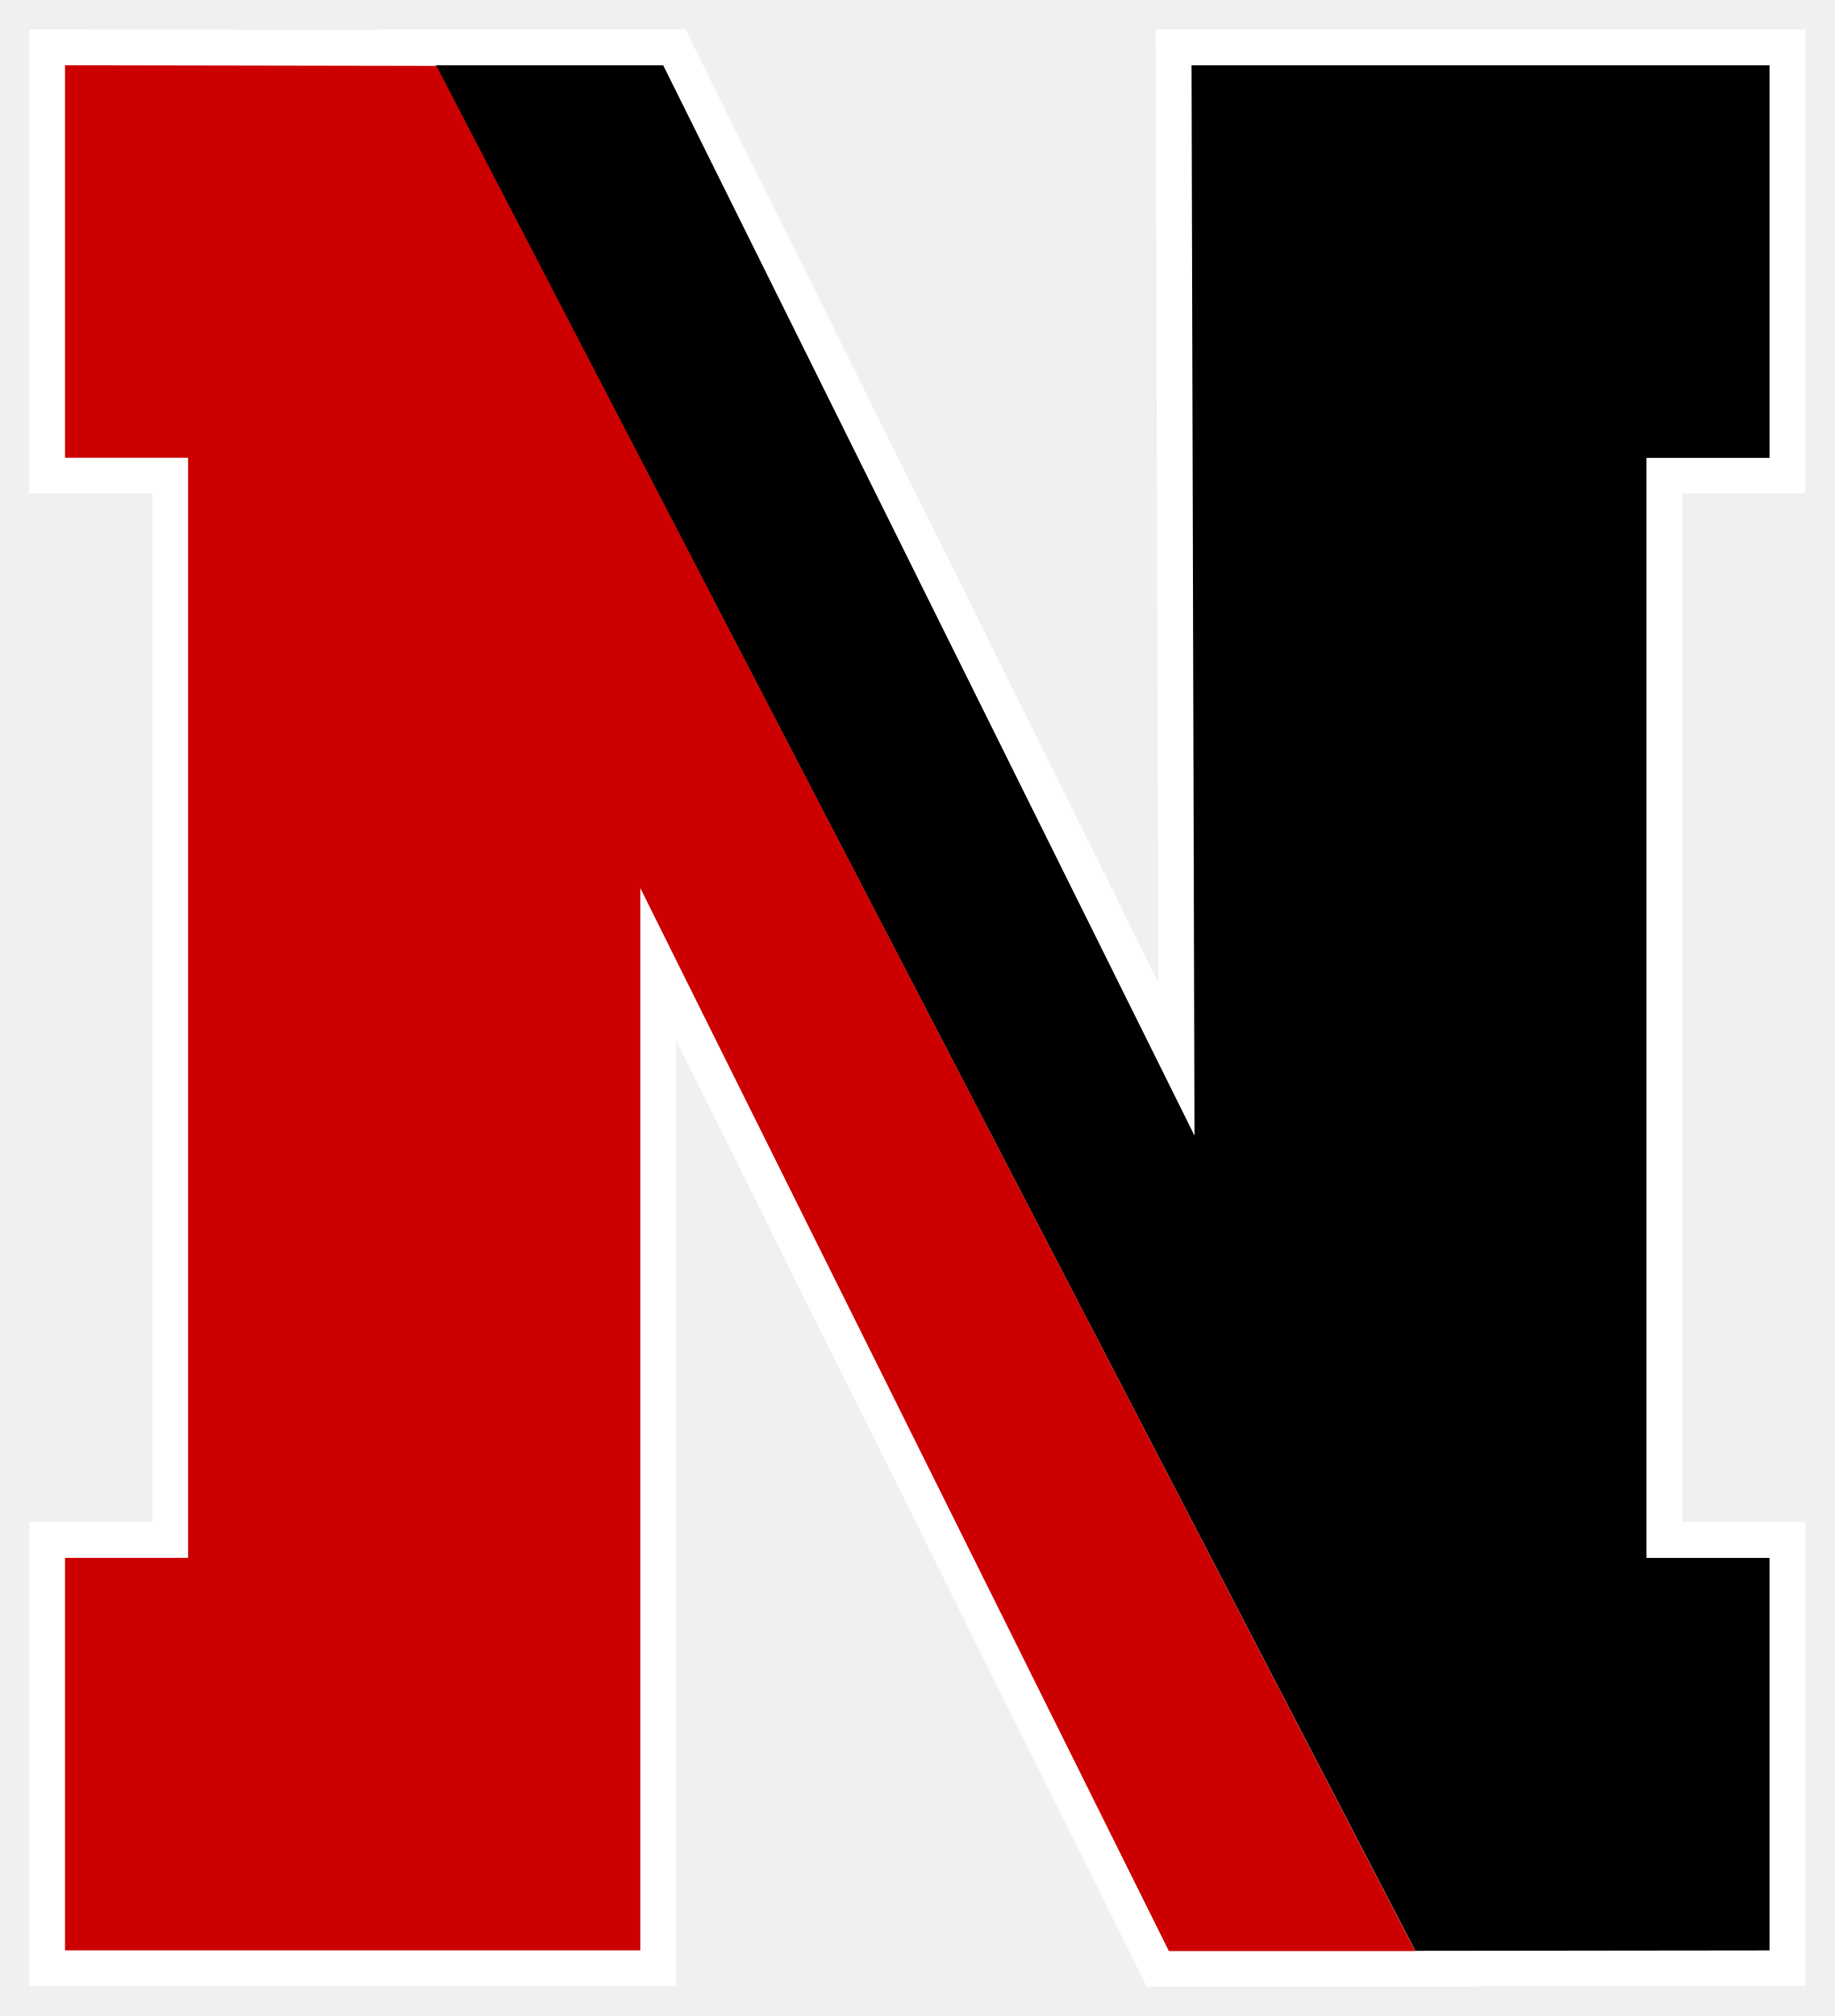
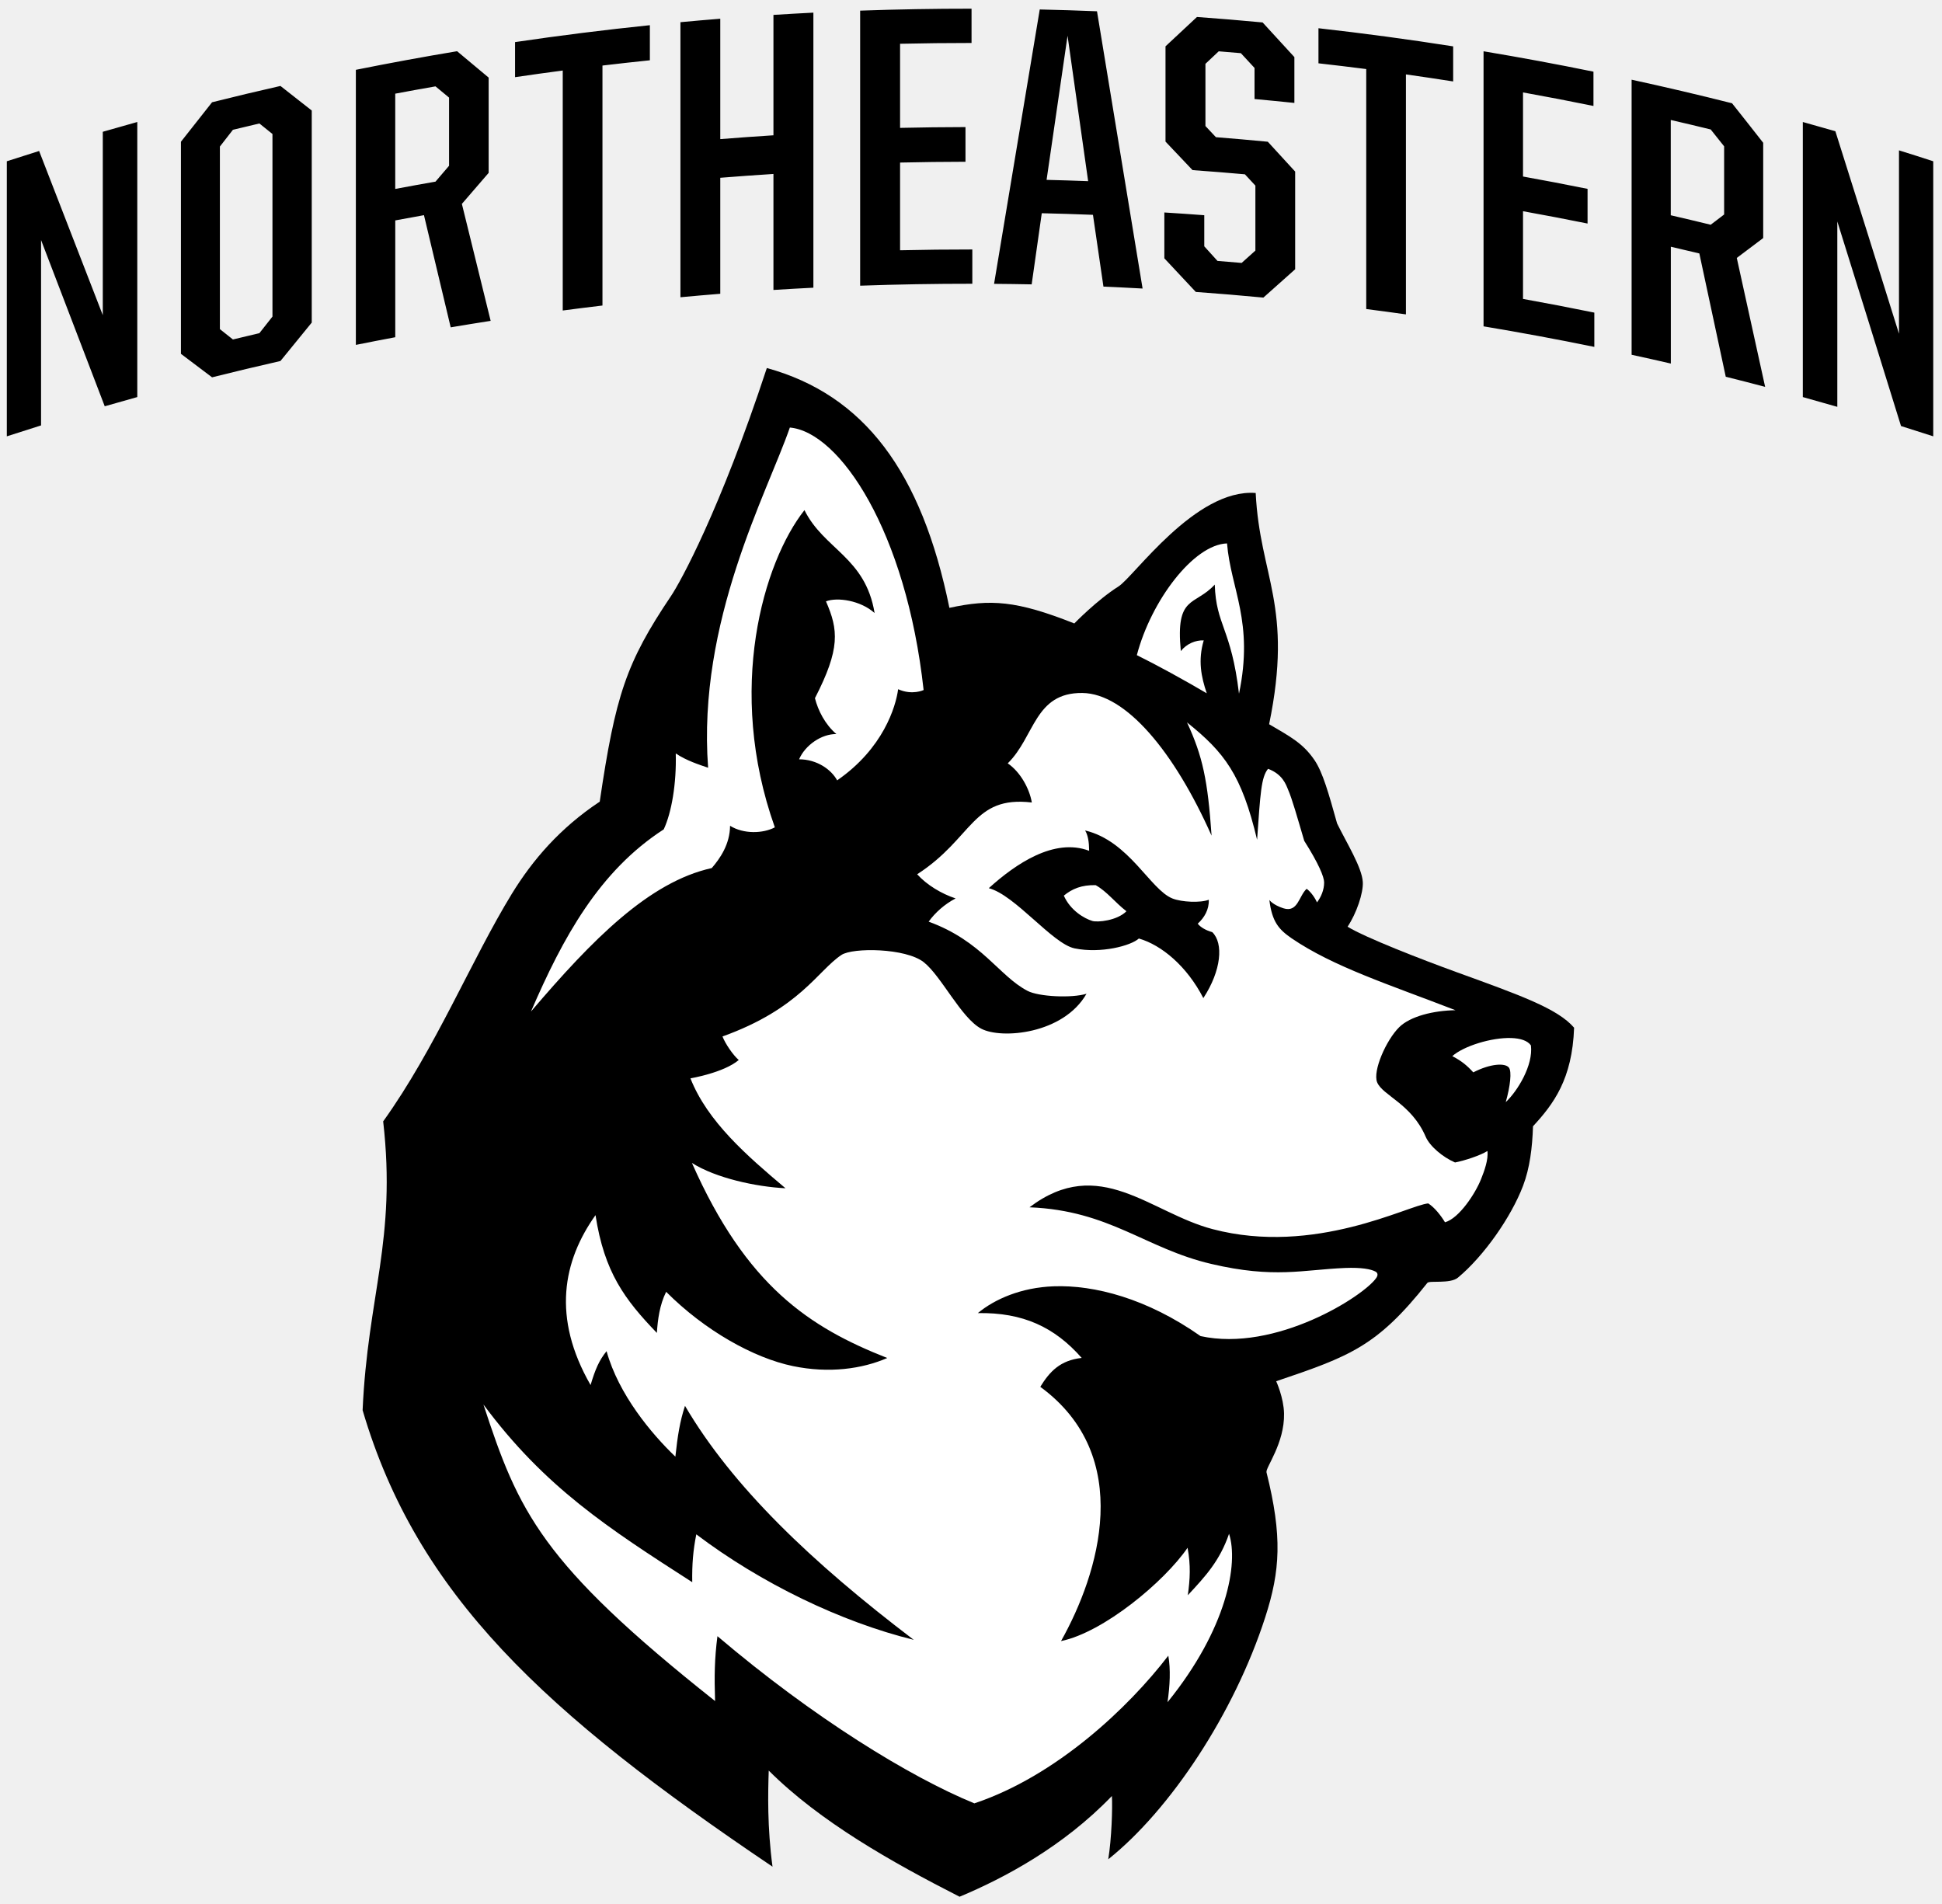
- <svg xmlns="http://www.w3.org/2000/svg" xml:space="preserve" height="68.701" viewBox="0 0 62.509 68.701" width="62.509" version="1.1">
-   <g transform="matrix(1.25 0 0 -1.25 -506.42 540.75)">
+ <svg xmlns="http://www.w3.org/2000/svg" height="245.05" viewBox="0 0 250 245.047" width="250">
+   <g transform="matrix(1.25 0 0 -1.25 -235.55 700.64)">
    <g>
-       <path d="m454.34 419.15v12.649h-17.704s0.056-19.843 0.072-25.978c-2.822 5.689-12.891 25.978-12.891 25.978h-8.409l0.008-0.016-9.483 0.018v-12.651h3.355v-28.044h-3.355v-12.648h17.628v25.789c2.806-5.644 12.829-25.807 12.829-25.807h8.921l-0.005 0.009 9.034 0.01v12.647h-3.354v28.044h3.354" fill="#fff" />
-       <path d="m417.01 430.82h6.202l14.481-29.179-0.081 29.179h15.754v-10.702h-3.354v-29.99h3.354v-10.701l-9.654-0.011-26.702 51.404" />
-       <path d="m443.71 379.41h-6.715l-14.407 28.979v-28.961h-15.68v10.701h3.355v29.991h-3.355v10.701l10.122-0.018 26.68-51.393" fill="#c00" />
+       <path d="m125.07 1.115c-4.78-0.003-9.57 0.081-14.34 0.25v35.408c4.81-0.17 9.63-0.252 14.44-0.25v-4.412c-3.1-0.003-6.2 0.032-9.3 0.102v-11.291c2.8-0.063 5.61-0.098 8.42-0.102v-4.465c-2.81 0.004-5.62 0.039-8.42 0.102v-10.826c3.06-0.069 6.13-0.103 9.2-0.102v-4.414zm8.78 0.1c-1.96 11.759-3.92 23.534-5.88 35.32 1.62 0.013 3.23 0.034 4.84 0.067 0.43-3.053 0.86-6.105 1.3-9.157 2.19 0.05 4.39 0.118 6.59 0.205 0.45 3.08 0.9 6.161 1.35 9.241 1.68 0.072 3.36 0.155 5.04 0.248-1.96-11.911-3.91-23.809-5.87-35.692-2.46-0.1-4.92-0.178-7.37-0.232zm-29.14 0.408c-1.72 0.086-3.43 0.183-5.142 0.291v15.498c-2.282 0.144-4.564 0.309-6.845 0.492v-15.498c-1.711 0.138-3.419 0.286-5.129 0.446v35.408c1.709-0.159 3.418-0.308 5.129-0.446v-14.933c2.281-0.183 4.563-0.347 6.845-0.492v14.933c1.712-0.108 3.422-0.204 5.142-0.291v-35.408zm49.38 0.557c-1.35 1.253-2.7 2.512-4.05 3.779v12.264c1.16 1.218 2.32 2.443 3.48 3.672 2.25 0.16 4.49 0.34 6.74 0.539 0.45 0.484 0.9 0.971 1.35 1.457v8.363c-0.59 0.528-1.18 1.057-1.77 1.588-1.03-0.091-2.07-0.177-3.11-0.26-0.57-0.628-1.14-1.252-1.7-1.877v-4.004c-1.72-0.129-3.43-0.248-5.14-0.353v5.902c1.35 1.435 2.7 2.877 4.05 4.326 2.9 0.21 5.8 0.454 8.7 0.729 1.36-1.223 2.73-2.439 4.09-3.647v-12.574c-1.17-1.286-2.35-2.567-3.52-3.842-2.23-0.214-4.45-0.409-6.68-0.586-0.45-0.48-0.9-0.959-1.35-1.437v-8.006c0.57-0.539 1.14-1.075 1.71-1.611 0.95 0.076 1.9 0.155 2.85 0.238 0.59 0.633 1.17 1.267 1.76 1.902v4.002c1.71 0.157 3.42 0.324 5.13 0.502v-5.9c-1.37-1.493-2.73-2.981-4.09-4.461-2.82-0.265-5.63-0.499-8.45-0.705zm-70.43 1.059c-5.795 0.599-11.583 1.324-17.355 2.176v4.516c2.043-0.302 4.091-0.587 6.138-0.857v30.893c1.704-0.225 3.408-0.439 5.114-0.641v-30.892c2.033-0.242 4.068-0.468 6.103-0.678v-4.516zm86.07 0.391v4.516c2.05 0.23 4.1 0.479 6.15 0.74v30.892c1.7 0.218 3.41 0.448 5.11 0.688v-30.893c2.03 0.287 4.05 0.589 6.08 0.907v-4.516c-5.77-0.905-11.55-1.683-17.34-2.334zm-32.3 0.967c0.88 6.237 1.77 12.477 2.65 18.72-1.78-0.068-3.57-0.124-5.35-0.168 0.9-6.186 1.8-12.37 2.7-18.552zm-78.588 1.992c-4.354 0.726-8.697 1.524-13.031 2.394v35.409c1.689-0.339 3.38-0.667 5.072-0.985v-15.037c1.23-0.23 2.462-0.457 3.695-0.676 1.146 4.808 2.293 9.621 3.442 14.44 1.713-0.29 3.428-0.567 5.144-0.834-1.235-5.025-2.471-10.044-3.705-15.057 1.149-1.336 2.298-2.669 3.447-3.994v-12.264c-1.355-1.139-2.71-2.271-4.064-3.396zm132.14 0.008v35.408c4.76 0.795 9.52 1.677 14.26 2.646v-4.412c-3.05-0.624-6.11-1.212-9.18-1.763v-11.291c2.78 0.5 5.54 1.029 8.31 1.587v-4.464c-2.77-0.559-5.53-1.089-8.31-1.588v-10.826c3.03 0.545 6.06 1.126 9.07 1.742v-4.414c-4.7-0.961-9.42-1.835-14.15-2.625zm19.06 3.658v35.41c1.69 0.365 3.37 0.742 5.05 1.131v-15.037c1.22 0.282 2.45 0.57 3.67 0.863 1.13 5.285 2.27 10.576 3.4 15.871 1.7 0.424 3.39 0.858 5.07 1.303-1.21-5.537-2.43-11.071-3.65-16.596 1.14-0.858 2.27-1.712 3.4-2.56v-12.264c-1.33-1.703-2.67-3.397-4.01-5.086-4.29-1.083-8.61-2.096-12.93-3.035zm-173.94 0.805c-2.94 0.666-5.874 1.367-8.802 2.101-1.336 1.685-2.674 3.382-4.008 5.082v27.301c1.335 1.002 2.672 2.01 4.008 3.025 2.928-0.734 5.863-1.434 8.802-2.101 1.343-1.655 2.685-3.303 4.03-4.946v-27.3c-1.345-1.059-2.687-2.115-4.03-3.162zm19.961 0.054c0.583 0.481 1.164 0.962 1.746 1.446v8.775c-0.583 0.68-1.164 1.361-1.746 2.043-1.729 0.302-3.456 0.615-5.183 0.939v-12.263c1.727-0.325 3.454-0.639 5.183-0.94zm159.02 4.326c1.72 0.396 3.43 0.803 5.14 1.221 0.58 0.723 1.15 1.447 1.73 2.172v8.775c-0.58 0.441-1.15 0.879-1.73 1.319-1.71-0.419-3.43-0.825-5.14-1.221v-12.266zm-197.41 0.26c-1.484 0.412-2.963 0.831-4.44 1.26v23.605c-2.739-7.074-5.471-14.118-8.197-21.134-1.387 0.434-2.774 0.874-4.158 1.324l-0 35.41c1.467-0.477 2.937-0.946 4.408-1.406v-23.863c2.726 7.105 5.459 14.237 8.197 21.4 1.396-0.404 2.791-0.797 4.19-1.186v-35.41zm214.41 0.002v35.408c1.48 0.412 2.96 0.83 4.44 1.258v-23.861c2.74 8.747 5.47 17.526 8.2 26.332 1.38 0.434 2.77 0.874 4.15 1.324v-35.406c-1.46-0.477-2.93-0.947-4.41-1.406v23.605c-2.72-8.718-5.45-17.409-8.19-26.068-1.4-0.404-2.79-0.797-4.19-1.186zm-198.69 0.188c0.56 0.451 1.121 0.902 1.682 1.355v23.504c-0.561 0.711-1.122 1.422-1.682 2.135-1.138 0.267-2.273 0.536-3.408 0.812-0.559-0.445-1.119-0.889-1.678-1.332v-23.504c0.559-0.719 1.119-1.437 1.678-2.156 1.135-0.276 2.27-0.549 3.408-0.814zm65.325 31.48c-6.046 18.36-11.145 27.581-12.329 29.338-5.789 8.597-7.169 12.833-9.183 26.483-5.135 3.41-8.642 7.51-11.307 11.85-5.189 8.46-9.831 19.91-16.572 29.31 1.738 15.22-1.994 22.42-2.647 37.18 6.995 23.76 23.405 38.97 52.768 58.76-0.685-5.11-0.581-9.53-0.486-12.37 6.597 6.58 15.817 11.78 24.567 16.24 5.69-2.38 13.29-6.4 19.61-12.97 0.09 1.54-0.04 5.52-0.47 8.15 7.97-6.36 16.21-18.77 20.21-31.16 1.93-5.97 2.22-10.41 0.16-18.66-0.14-0.59 2.34-3.73 2.26-7.56-0.04-2.05-1.01-4.16-1.01-4.16 9.48-3.21 12.97-4.47 19.46-12.66 0.27-0.34 2.94 0.16 3.94-0.68 3.36-2.8 6.85-7.8 8.38-11.82 0.87-2.29 1.19-4.89 1.28-7.66 2.62-2.84 5.06-6.05 5.29-12.69-2.13-2.47-6.92-4.17-15.1-7.14-4.66-1.69-11.82-4.48-14.06-5.86 1.17-1.76 2.03-4.35 1.96-5.73-0.1-1.9-2.07-5.03-3.31-7.56-1.09-3.89-1.84-6.568-2.9-8.143-1.48-2.178-3.11-3.024-5.85-4.632 3.14-15.259-1.19-18.938-1.73-29.768-7.75-0.599-15.66 10.767-17.66 12.029-2.78 1.758-5.69 4.764-5.69 4.764-7.46-2.958-10.79-3.152-16.08-2.008-3.58-17.545-10.97-27.41-23.501-30.873z" transform="matrix(.8 0 0 -.8 188.44 560.51)" />
+       <path d="m101.68 55.033c-2.939 8.481-11.929 24.95-10.522 43.793-1.134-0.389-2.802-0.916-4.166-1.84 0.107 3.874-0.539 7.624-1.549 9.774-8.304 5.37-12.973 13.91-17.089 23.45 7.911-9.28 15.199-16.68 23.275-18.47 1.066-1.24 2.333-3.05 2.355-5.44 1.75 1.09 4.25 1 5.764 0.2-6.322-17.757-1.468-34.143 3.812-40.836 2.51 5.067 7.84 6.046 9.03 13.246-1.79-1.609-4.77-2.07-6.26-1.504 1.6 3.669 1.86 6.093-1.42 12.465 0.4 1.586 1.31 3.386 2.76 4.621-1.9-0.033-4.02 1.425-4.8 3.248 2.3 0.005 4.14 1.315 4.9 2.71 5.93-4.097 7.55-9.48 7.85-11.731 1.83 0.816 3.28 0.103 3.28 0.103-2.24-20.425-10.8-33.218-17.22-33.789zm56.28 14.916c-4.33 0.148-9.78 7.403-11.61 14.383 2.63 1.299 6.01 3.157 9 4.91-0.72-2.118-1.15-4.236-0.39-6.81-1.04-0.045-2.19 0.423-2.95 1.377-0.7-7.269 1.78-5.744 4.37-8.559 0.17 5.28 2.12 5.609 3.12 14.045 1.94-9.254-1.06-13.448-1.54-19.346zm-18.62 19.254c-6.17-0.074-6.12 5.636-9.61 9.057 1.65 1.129 2.81 3.3 3.1 5.04-7.66-0.9-7.54 4.58-14.76 9.24 1.25 1.38 3.13 2.51 4.95 3.11-1.41 0.73-2.65 1.84-3.47 2.99 6.87 2.5 9.05 7 12.73 8.91 1.43 0.75 5.68 0.96 7.59 0.37-2.98 5.21-10.96 5.87-13.55 4.5-2.58-1.36-5.13-6.77-7.4-8.56-2.33-1.84-9.13-1.9-10.59-0.94-3.06 2.02-5.36 6.92-15.322 10.5 0.384 0.98 1.382 2.42 2.094 3.03-1.95 1.65-6.219 2.36-6.219 2.36 2.194 5.57 7.289 9.98 12.237 14.15-3.795-0.19-8.972-1.31-12.046-3.26 7.002 15.84 15.116 21.16 25.146 25.11-3.21 1.4-7.48 2.01-12.15 1.04-5.019-1.04-11.32-4.55-16.314-9.56-0.837 1.67-1.088 3.61-1.195 5.29-4.139-4.3-6.764-7.8-7.899-15.16-4.182 5.88-5.642 13.16-0.635 21.87 0.61-2.05 1.114-3.2 2.059-4.36 1.542 5.57 5.775 10.63 8.857 13.58 0.293-2.71 0.576-4.51 1.239-6.54 6.088 10.37 16.258 20.1 29.448 30.12-9.32-2.29-19.644-7.26-27.993-13.58-0.409 2.06-0.559 3.82-0.522 6.16-10.78-6.93-18.972-12.21-26.879-22.87 4.504 13.77 7.389 20.39 29.817 38.17-0.102-3.21-0.073-5.42 0.306-8.35 12.391 10.53 24.781 18.12 33.071 21.52 10.55-3.52 19.86-12.34 24.97-19.01 0.31 1.76 0.21 3.83-0.1 5.99 7.68-9.48 9.15-17.89 7.92-21.68-1.19 3.46-3 5.43-5.31 7.91 0.29-2.06 0.39-3.86-0.03-6.11-2.98 4.35-10.8 10.88-16.29 12.01 4.88-8.68 9.55-23.78-2.67-32.73 1.23-2 2.58-3.41 5.33-3.72-3.49-3.97-7.57-5.87-13.37-5.77 2.17-1.8 5.58-3.3 9.77-3.45 5.23-0.19 12 1.56 18.9 6.41 9.64 2.11 21.03-5.14 22.63-7.5 0.23-0.34 0.2-0.64-0.12-0.81-0.59-0.31-1.77-0.54-3.89-0.46-5.42 0.22-9.11 1.39-17.24-0.52-8.51-1.99-13.05-6.88-23.4-7.29 8.99-6.82 15.53 0.7 23.57 2.81 13.18 3.47 25.21-3.09 27.76-3.31 0.79 0.49 1.63 1.55 2.16 2.43 1.83-0.52 3.91-3.72 4.63-5.53 0.44-1.09 0.97-2.55 0.83-3.65-0.86 0.56-2.92 1.24-4.17 1.48-1.57-0.68-3.24-2.07-3.78-3.32-1.82-4.24-5.57-5.31-6.25-7.01-0.58-1.46 1.17-5.43 2.84-7.08 1.42-1.41 4.43-2.15 7.25-2.19-8.58-3.32-15.72-5.59-21.1-9.26-1.64-1.13-2.52-2.12-2.86-4.93 0 0 0.44 0.63 1.81 1.07 1.87 0.59 1.98-1.59 2.99-2.51 0.56 0.41 1.09 1.19 1.33 1.75 0.52-0.68 0.92-1.6 0.92-2.57 0-0.71-0.71-2.43-2.56-5.35-0.93-3.15-1.56-5.4-2.08-6.59-0.27-0.65-0.7-1.987-2.58-2.685-0.89 1.085-0.99 3.175-1.41 9.135-1.99-8.371-4.2-11.249-9.02-15.106 2.02 4.367 2.67 7.456 3.16 14.576-4.79-10.78-11.02-18.3-16.63-18.367zm0.35 17.697c5.68 1.35 8.37 7.62 11.25 8.76 1.19 0.47 3.6 0.58 4.67 0.16 0.05 1.23-0.55 2.29-1.42 3.08 0.36 0.47 1.07 0.87 1.87 1.09 1.47 1.43 1.17 4.95-1.15 8.49-2.12-4.12-5.38-6.83-8.3-7.67-1.04 0.94-4.89 1.96-8.27 1.27-2.84-0.58-7.66-6.87-11.05-7.75 3.46-3.13 8.42-6.52 12.92-4.81-0.01-1.14-0.15-2.01-0.52-2.62zm1.36 7.04c-1.81-0.04-3.03 0.47-4.1 1.35 0.84 1.9 2.62 2.94 3.67 3.26 0.68 0.2 3.19-0.04 4.39-1.25-1.49-1.15-2.48-2.52-3.96-3.36zm53.49 19.68c-2.55-0.08-6.13 1.04-7.58 2.33 1.19 0.62 1.9 1.21 2.7 2.09 2.24-1.15 4.1-1.22 4.58-0.62 0.4 0.49 0.18 2.41-0.4 4.45 1.51-1.41 3.56-4.75 3.24-7.3-0.44-0.63-1.38-0.91-2.54-0.95z" transform="matrix(.8 0 0 -.8 188.44 560.51)" fill="#fff" />
    </g>
  </g>
</svg>
